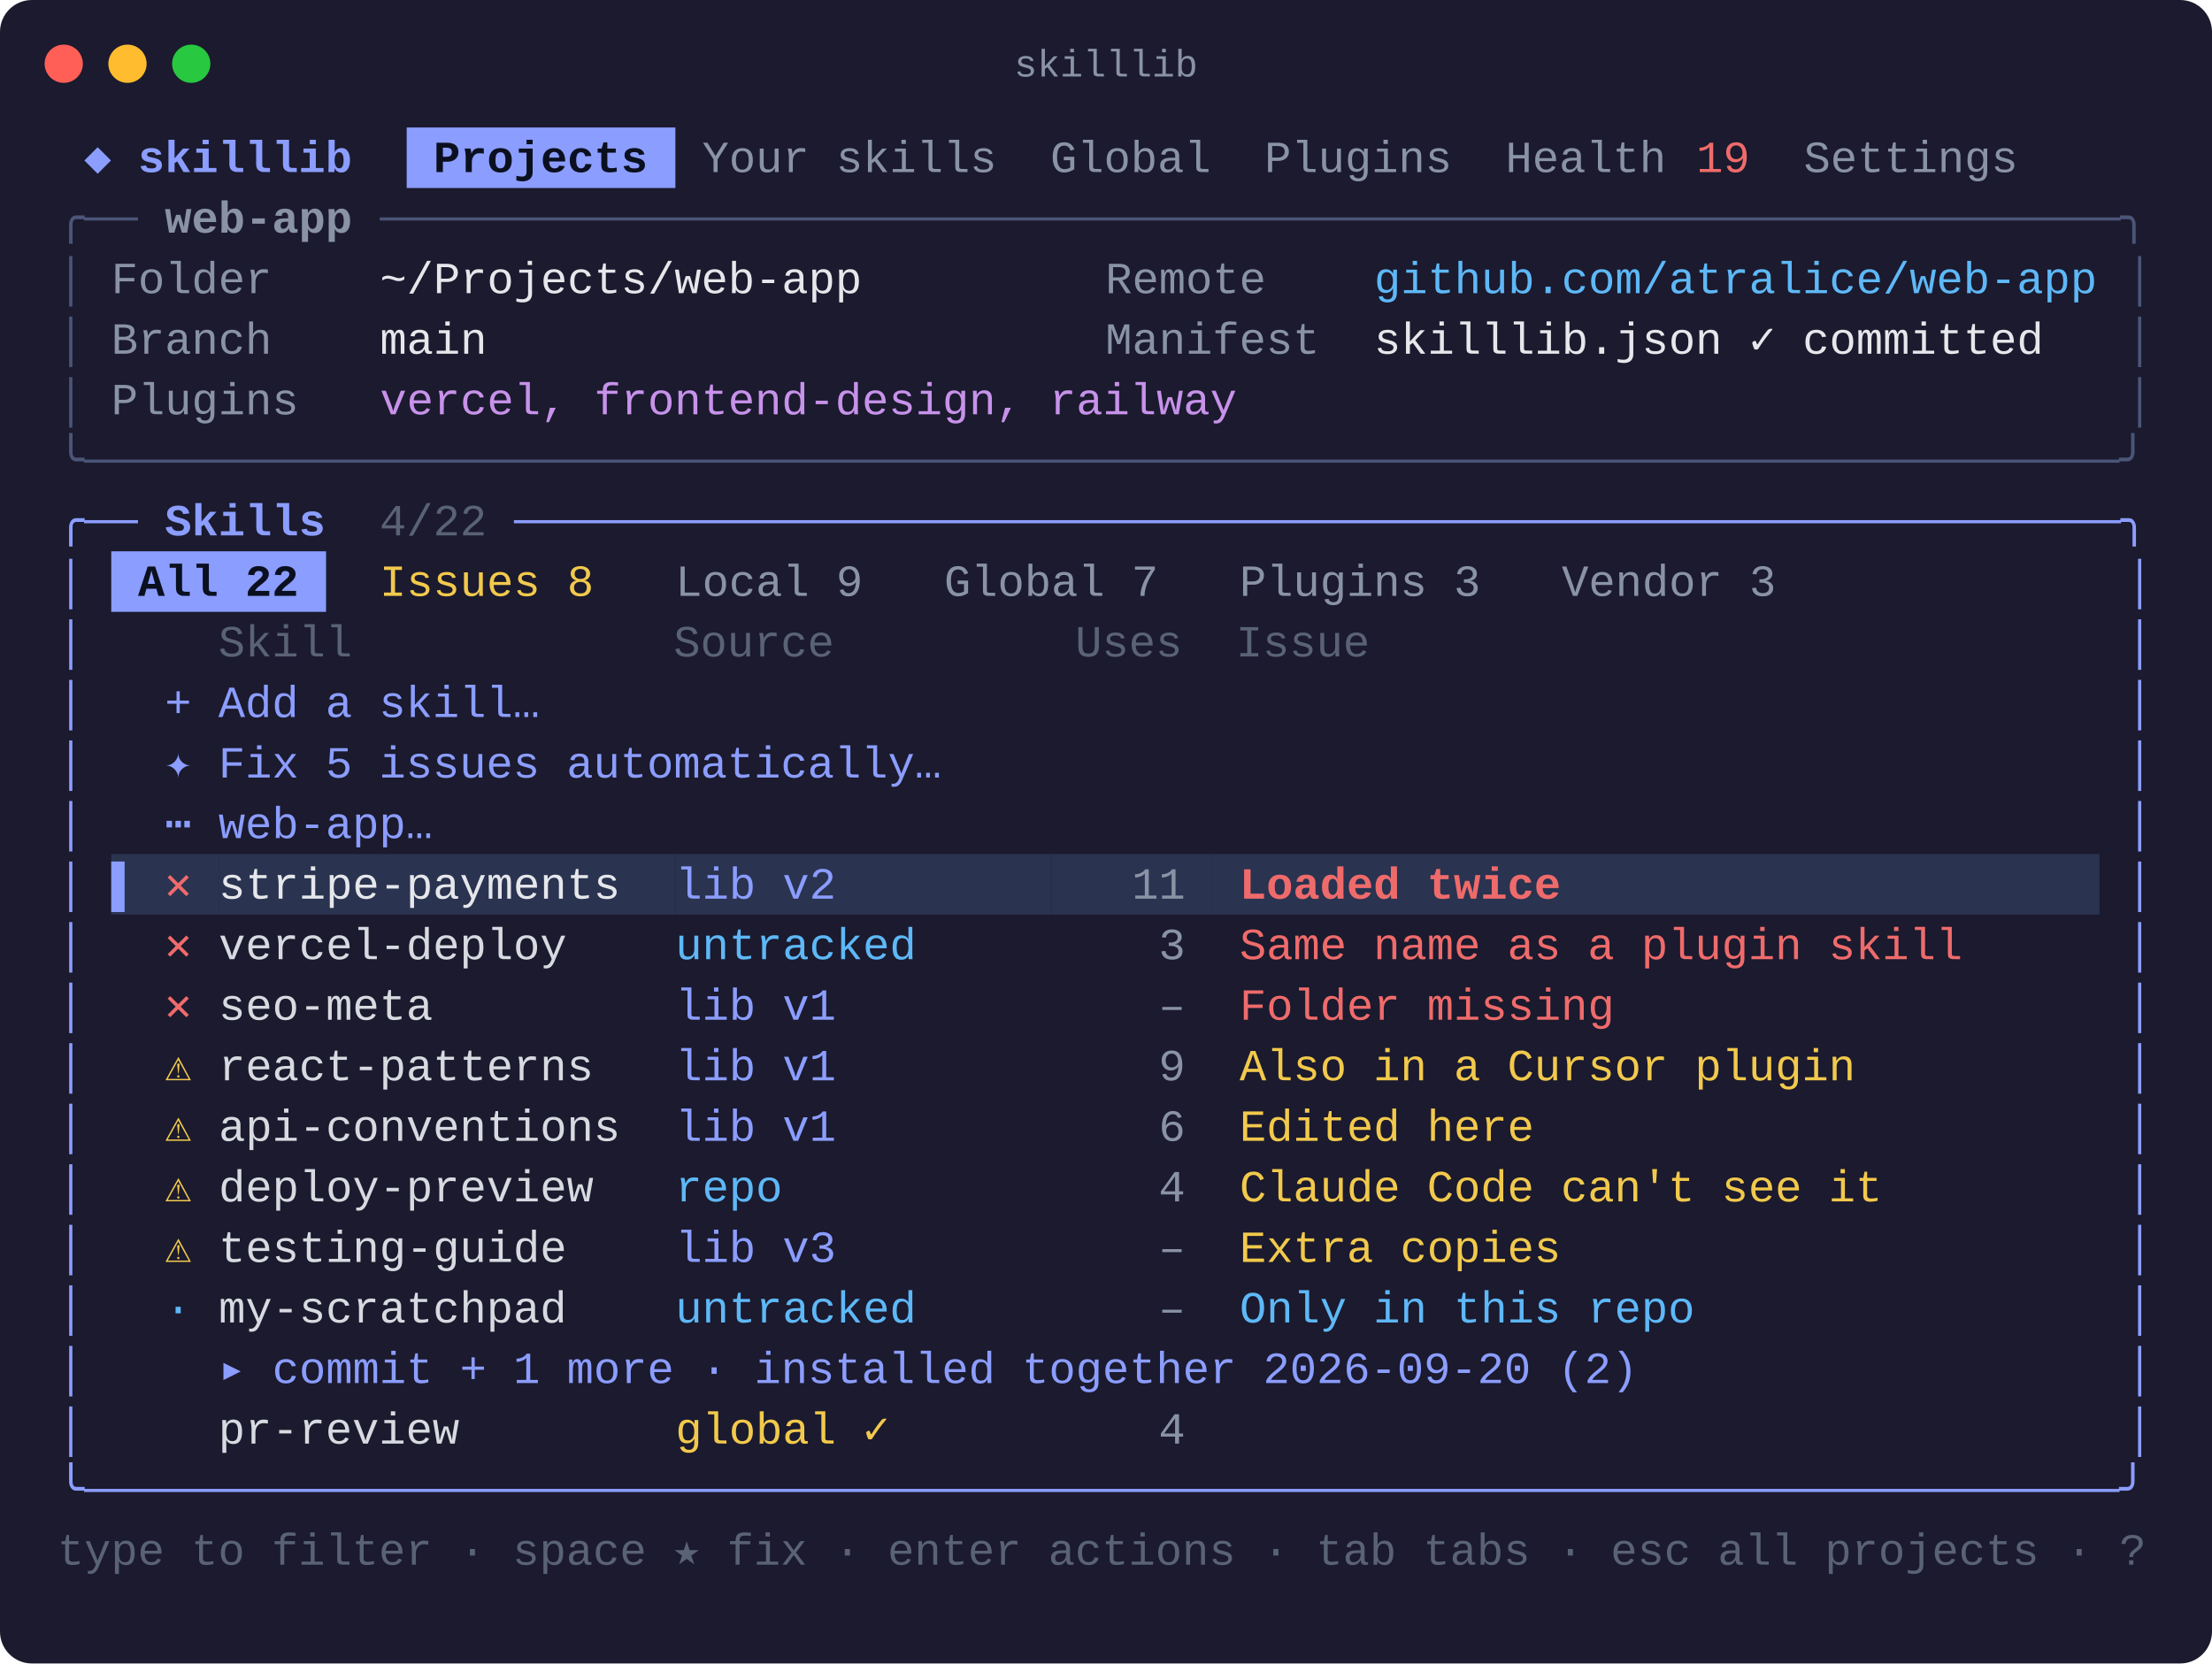
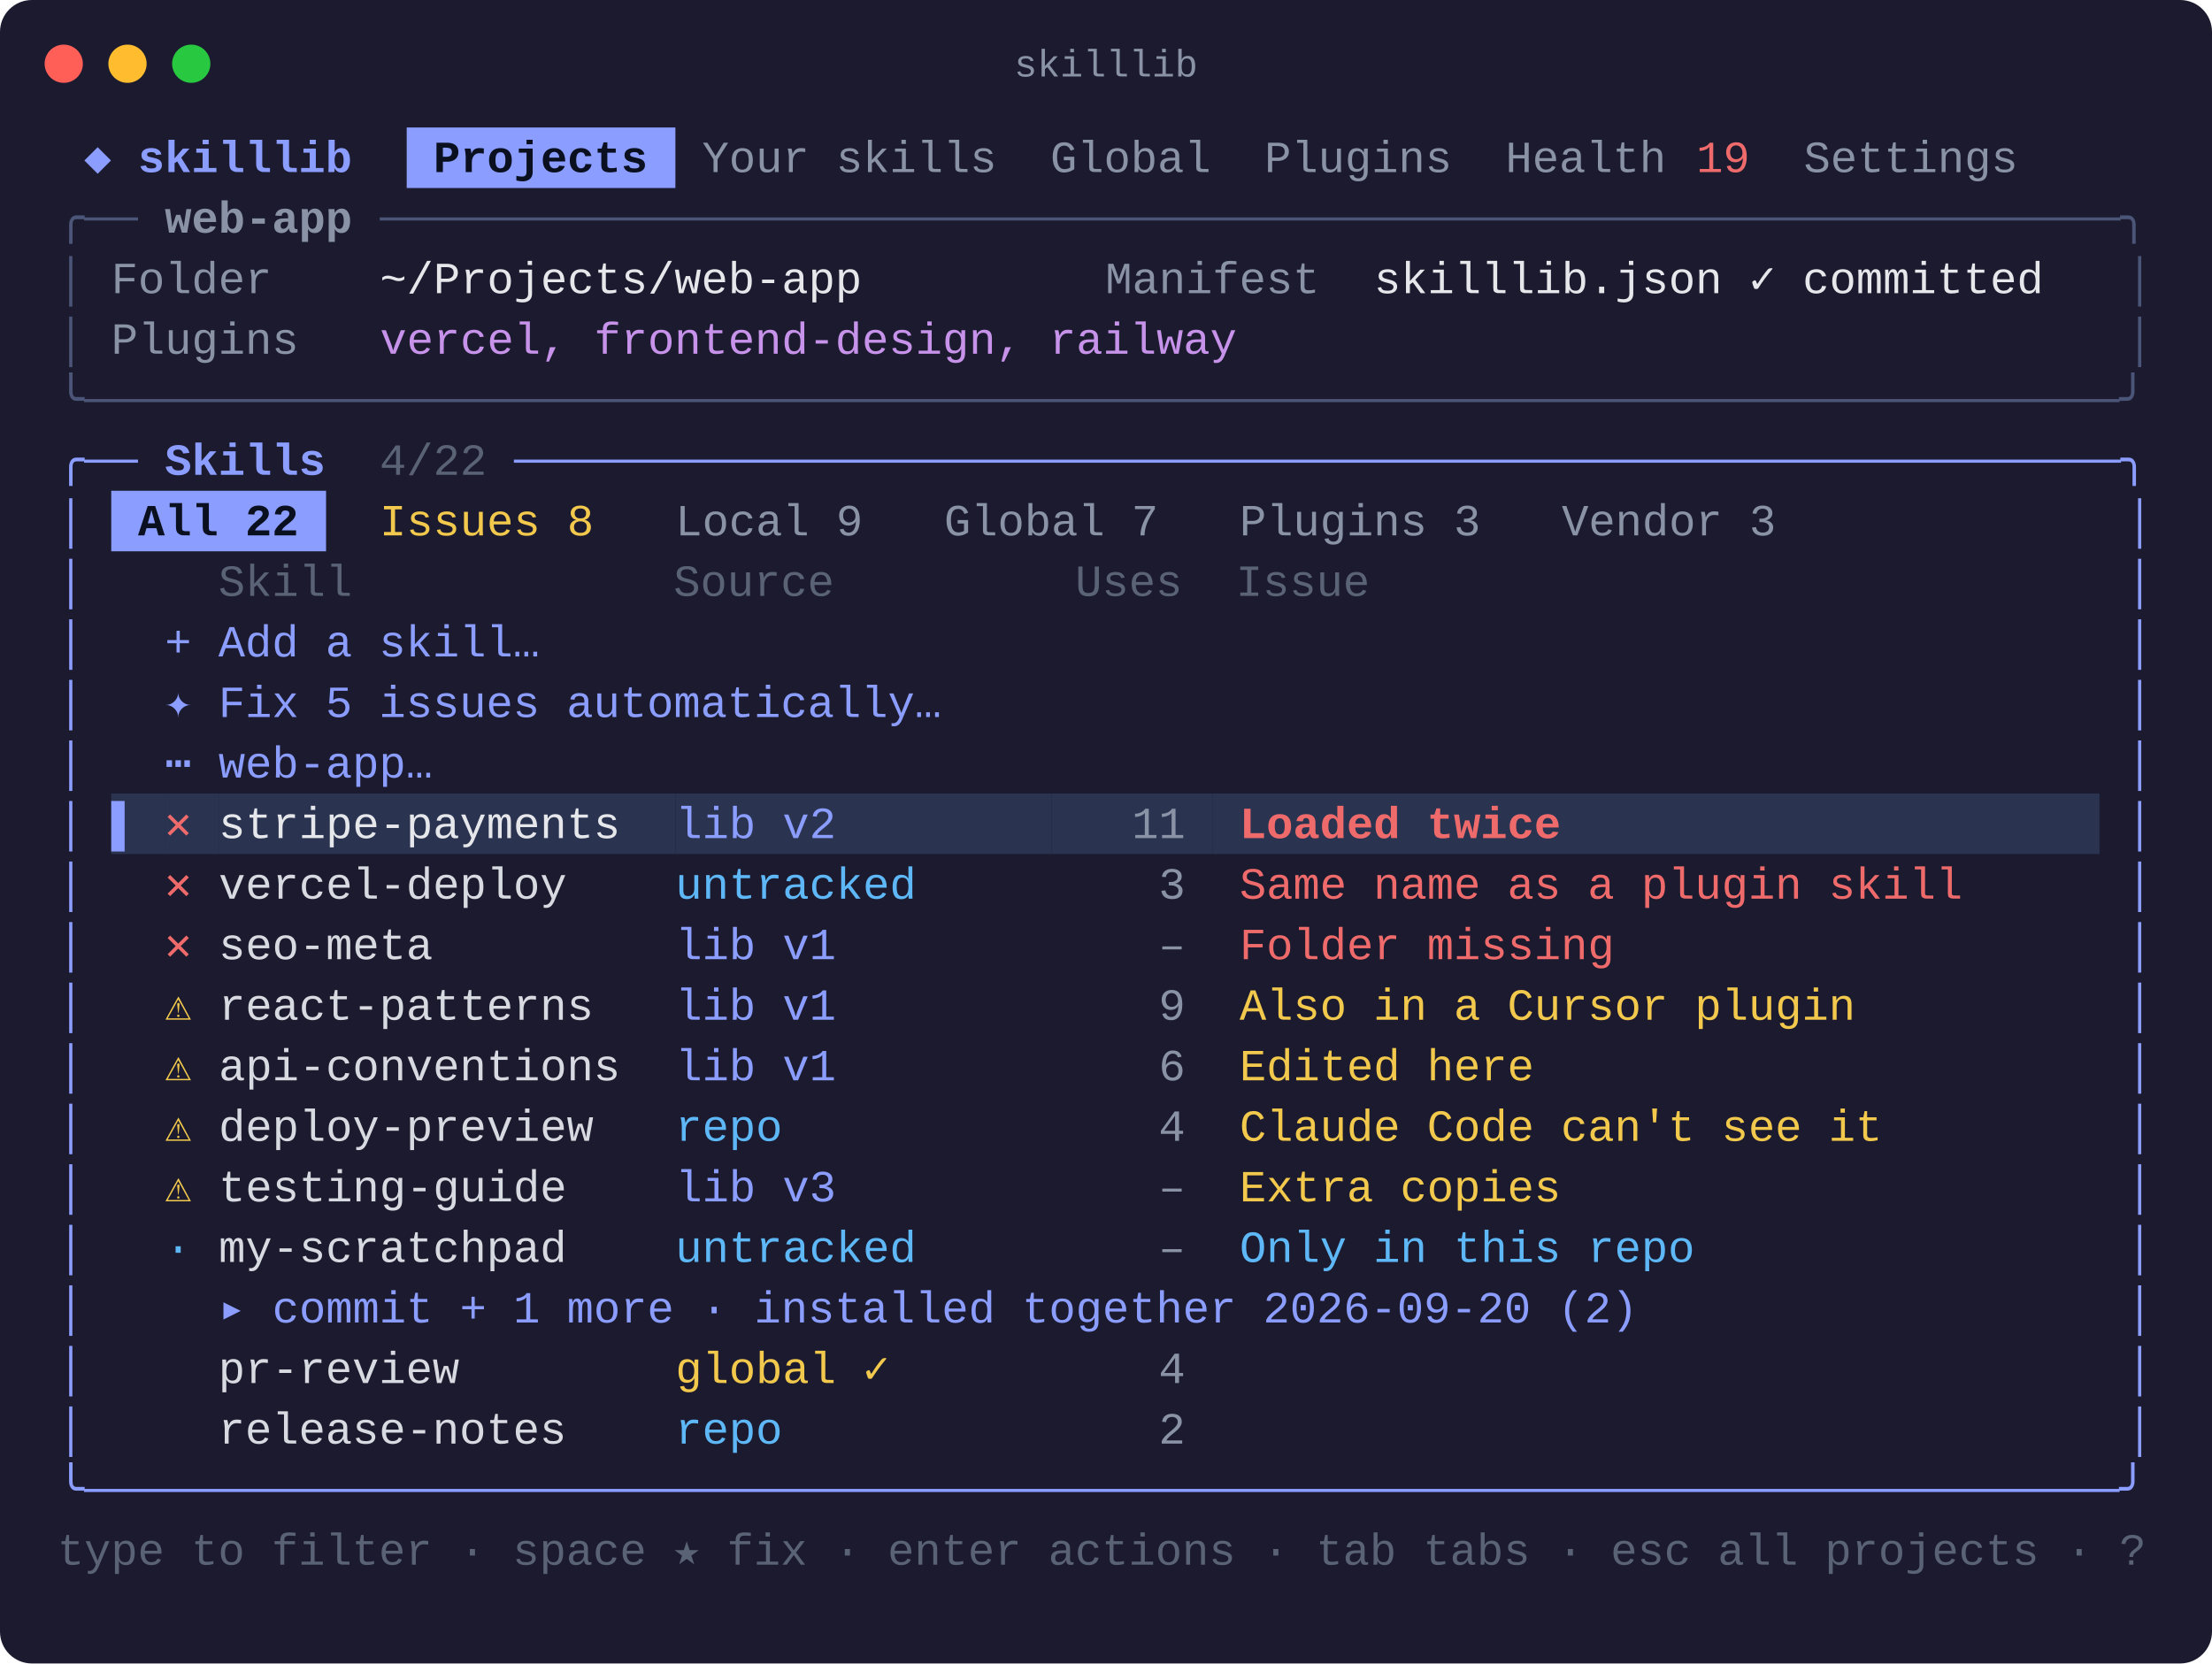
<svg xmlns="http://www.w3.org/2000/svg" width="694" height="522" viewBox="0 0 694 522" font-family="SFMono-Regular, Menlo, Consolas, 'Liberation Mono', monospace" font-size="14">
  <rect width="694" height="522" rx="10" fill="#1b1a2e" />
  <circle cx="20" cy="20" r="6" fill="#ff5f57" />
  <circle cx="40" cy="20" r="6" fill="#febc2e" />
  <circle cx="60" cy="20" r="6" fill="#28c840" />
  <text x="347" y="24" fill="#8a93a6" font-size="12" text-anchor="middle">skilllib</text>
  <text x="18.0" y="54.0" fill="#8b9dff" font-weight="bold" xml:space="preserve" textLength="109.6" lengthAdjust="spacingAndGlyphs"> ◆ skilllib  </text>
  <rect x="127.6" y="40.0" width="84.3" height="19" fill="#8b9dff" />
  <text x="127.6" y="54.0" fill="#0b1020" font-weight="bold" xml:space="preserve" textLength="84.3" lengthAdjust="spacingAndGlyphs"> Projects </text>
  <text x="211.9" y="54.0" fill="#8a93a6" xml:space="preserve" textLength="311.9" lengthAdjust="spacingAndGlyphs"> Your skills  Global  Plugins  Health</text>
  <text x="523.8" y="54.0" fill="#ef6b6b" xml:space="preserve" textLength="25.3" lengthAdjust="spacingAndGlyphs"> 19</text>
  <text x="549.1" y="54.0" fill="#8a93a6" xml:space="preserve" textLength="92.7" lengthAdjust="spacingAndGlyphs">  Settings </text>
  <text x="18.0" y="73.0" fill="#4b5578" xml:space="preserve" textLength="25.3" lengthAdjust="spacingAndGlyphs">╭──</text>
  <text x="43.3" y="73.0" fill="#8a93a6" font-weight="bold" xml:space="preserve" textLength="75.9" lengthAdjust="spacingAndGlyphs"> web-app </text>
  <text x="119.2" y="73.0" fill="#4b5578" xml:space="preserve" textLength="556.4" lengthAdjust="spacingAndGlyphs">─────────────────────────────────────────────────────────────────╮</text>
  <text x="18.0" y="92.0" fill="#4b5578" xml:space="preserve" textLength="8.4" lengthAdjust="spacingAndGlyphs">│</text>
  <text x="34.9" y="92.0" fill="#8a93a6" xml:space="preserve" textLength="84.3" lengthAdjust="spacingAndGlyphs">Folder    </text>
  <text x="119.2" y="92.0" fill="#e5e7eb" xml:space="preserve" textLength="151.7" lengthAdjust="spacingAndGlyphs">~/Projects/web-app</text>
-   <text x="346.8" y="92.0" fill="#8a93a6" xml:space="preserve" textLength="84.3" lengthAdjust="spacingAndGlyphs">Remote    </text>
-   <text x="431.1" y="92.0" fill="#5eb8f7" xml:space="preserve" textLength="227.6" lengthAdjust="spacingAndGlyphs">github.com/atralice/web-app</text>
+   <text x="346.8" y="92.0" fill="#8a93a6" xml:space="preserve" textLength="84.3" lengthAdjust="spacingAndGlyphs">Manifest  </text>
+   <text x="431.1" y="92.0" fill="#e5e7eb" xml:space="preserve" textLength="210.8" lengthAdjust="spacingAndGlyphs">skilllib.json ✓ committed</text>
  <text x="667.1" y="92.0" fill="#4b5578" xml:space="preserve" textLength="8.4" lengthAdjust="spacingAndGlyphs">│</text>
  <text x="18.0" y="111.0" fill="#4b5578" xml:space="preserve" textLength="8.4" lengthAdjust="spacingAndGlyphs">│</text>
-   <text x="34.9" y="111.0" fill="#8a93a6" xml:space="preserve" textLength="84.3" lengthAdjust="spacingAndGlyphs">Branch    </text>
-   <text x="119.2" y="111.0" fill="#e5e7eb" xml:space="preserve" textLength="33.7" lengthAdjust="spacingAndGlyphs">main</text>
-   <text x="346.8" y="111.0" fill="#8a93a6" xml:space="preserve" textLength="84.3" lengthAdjust="spacingAndGlyphs">Manifest  </text>
-   <text x="431.1" y="111.0" fill="#e5e7eb" xml:space="preserve" textLength="210.8" lengthAdjust="spacingAndGlyphs">skilllib.json ✓ committed</text>
+   <text x="34.9" y="111.0" fill="#8a93a6" xml:space="preserve" textLength="84.3" lengthAdjust="spacingAndGlyphs">Plugins   </text>
+   <text x="119.2" y="111.0" fill="#c792ea" xml:space="preserve" textLength="269.8" lengthAdjust="spacingAndGlyphs">vercel, frontend-design, railway</text>
  <text x="667.1" y="111.0" fill="#4b5578" xml:space="preserve" textLength="8.4" lengthAdjust="spacingAndGlyphs">│</text>
-   <text x="18.0" y="130.0" fill="#4b5578" xml:space="preserve" textLength="8.4" lengthAdjust="spacingAndGlyphs">│</text>
-   <text x="34.9" y="130.0" fill="#8a93a6" xml:space="preserve" textLength="84.3" lengthAdjust="spacingAndGlyphs">Plugins   </text>
-   <text x="119.2" y="130.0" fill="#c792ea" xml:space="preserve" textLength="269.8" lengthAdjust="spacingAndGlyphs">vercel, frontend-design, railway</text>
-   <text x="667.1" y="130.0" fill="#4b5578" xml:space="preserve" textLength="8.4" lengthAdjust="spacingAndGlyphs">│</text>
-   <text x="18.0" y="149.0" fill="#4b5578" xml:space="preserve" textLength="657.5" lengthAdjust="spacingAndGlyphs">╰────────────────────────────────────────────────────────────────────────────╯</text>
-   <text x="18.0" y="168.0" fill="#8b9dff" xml:space="preserve" textLength="25.3" lengthAdjust="spacingAndGlyphs">╭──</text>
-   <text x="43.3" y="168.0" fill="#8b9dff" font-weight="bold" xml:space="preserve" textLength="67.4" lengthAdjust="spacingAndGlyphs"> Skills </text>
-   <text x="110.7" y="168.0" fill="#5a6275" xml:space="preserve" textLength="50.6" lengthAdjust="spacingAndGlyphs"> 4/22 </text>
-   <text x="161.3" y="168.0" fill="#8b9dff" xml:space="preserve" textLength="514.2" lengthAdjust="spacingAndGlyphs">────────────────────────────────────────────────────────────╮</text>
+   <text x="18.0" y="130.0" fill="#4b5578" xml:space="preserve" textLength="657.5" lengthAdjust="spacingAndGlyphs">╰────────────────────────────────────────────────────────────────────────────╯</text>
+   <text x="18.0" y="149.0" fill="#8b9dff" xml:space="preserve" textLength="25.3" lengthAdjust="spacingAndGlyphs">╭──</text>
+   <text x="43.3" y="149.0" fill="#8b9dff" font-weight="bold" xml:space="preserve" textLength="67.4" lengthAdjust="spacingAndGlyphs"> Skills </text>
+   <text x="110.7" y="149.0" fill="#5a6275" xml:space="preserve" textLength="50.6" lengthAdjust="spacingAndGlyphs"> 4/22 </text>
+   <text x="161.3" y="149.0" fill="#8b9dff" xml:space="preserve" textLength="514.2" lengthAdjust="spacingAndGlyphs">────────────────────────────────────────────────────────────╮</text>
+   <text x="18.0" y="168.0" fill="#8b9dff" xml:space="preserve" textLength="8.4" lengthAdjust="spacingAndGlyphs">│</text>
+   <rect x="34.9" y="154.0" width="67.4" height="19" fill="#8b9dff" />
+   <text x="34.9" y="168.0" fill="#0b1020" font-weight="bold" xml:space="preserve" textLength="67.4" lengthAdjust="spacingAndGlyphs"> All 22 </text>
+   <text x="110.7" y="168.0" fill="#f2c94c" xml:space="preserve" textLength="84.3" lengthAdjust="spacingAndGlyphs"> Issues 8 </text>
+   <text x="203.5" y="168.0" fill="#8a93a6" xml:space="preserve" textLength="75.9" lengthAdjust="spacingAndGlyphs"> Local 9 </text>
+   <text x="287.8" y="168.0" fill="#8a93a6" xml:space="preserve" textLength="84.3" lengthAdjust="spacingAndGlyphs"> Global 7 </text>
+   <text x="380.5" y="168.0" fill="#8a93a6" xml:space="preserve" textLength="92.7" lengthAdjust="spacingAndGlyphs"> Plugins 3 </text>
+   <text x="481.6" y="168.0" fill="#8a93a6" xml:space="preserve" textLength="84.3" lengthAdjust="spacingAndGlyphs"> Vendor 3 </text>
+   <text x="667.1" y="168.0" fill="#8b9dff" xml:space="preserve" textLength="8.4" lengthAdjust="spacingAndGlyphs">│</text>
  <text x="18.0" y="187.0" fill="#8b9dff" xml:space="preserve" textLength="8.4" lengthAdjust="spacingAndGlyphs">│</text>
-   <rect x="34.9" y="173.0" width="67.4" height="19" fill="#8b9dff" />
-   <text x="34.9" y="187.0" fill="#0b1020" font-weight="bold" xml:space="preserve" textLength="67.4" lengthAdjust="spacingAndGlyphs"> All 22 </text>
-   <text x="110.7" y="187.0" fill="#f2c94c" xml:space="preserve" textLength="84.3" lengthAdjust="spacingAndGlyphs"> Issues 8 </text>
-   <text x="203.5" y="187.0" fill="#8a93a6" xml:space="preserve" textLength="75.9" lengthAdjust="spacingAndGlyphs"> Local 9 </text>
-   <text x="287.8" y="187.0" fill="#8a93a6" xml:space="preserve" textLength="84.3" lengthAdjust="spacingAndGlyphs"> Global 7 </text>
-   <text x="380.5" y="187.0" fill="#8a93a6" xml:space="preserve" textLength="92.7" lengthAdjust="spacingAndGlyphs"> Plugins 3 </text>
-   <text x="481.6" y="187.0" fill="#8a93a6" xml:space="preserve" textLength="84.3" lengthAdjust="spacingAndGlyphs"> Vendor 3 </text>
+   <text x="34.9" y="187.0" fill="#5a6275" xml:space="preserve" textLength="623.8" lengthAdjust="spacingAndGlyphs">    Skill            Source         Uses  Issue                           </text>
  <text x="667.1" y="187.0" fill="#8b9dff" xml:space="preserve" textLength="8.4" lengthAdjust="spacingAndGlyphs">│</text>
  <text x="18.0" y="206.0" fill="#8b9dff" xml:space="preserve" textLength="8.4" lengthAdjust="spacingAndGlyphs">│</text>
-   <text x="34.9" y="206.0" fill="#5a6275" xml:space="preserve" textLength="623.8" lengthAdjust="spacingAndGlyphs">    Skill            Source         Uses  Issue                           </text>
+   <text x="51.7" y="206.0" fill="#8b9dff" xml:space="preserve" textLength="607.0" lengthAdjust="spacingAndGlyphs">+ Add a skill…                                                          </text>
  <text x="667.1" y="206.0" fill="#8b9dff" xml:space="preserve" textLength="8.4" lengthAdjust="spacingAndGlyphs">│</text>
  <text x="18.0" y="225.0" fill="#8b9dff" xml:space="preserve" textLength="8.4" lengthAdjust="spacingAndGlyphs">│</text>
-   <text x="51.7" y="225.0" fill="#8b9dff" xml:space="preserve" textLength="607.0" lengthAdjust="spacingAndGlyphs">+ Add a skill…                                                          </text>
+   <text x="51.7" y="225.0" fill="#8b9dff" xml:space="preserve" textLength="607.0" lengthAdjust="spacingAndGlyphs">✦ Fix 5 issues automatically…                                           </text>
  <text x="667.1" y="225.0" fill="#8b9dff" xml:space="preserve" textLength="8.4" lengthAdjust="spacingAndGlyphs">│</text>
  <text x="18.0" y="244.0" fill="#8b9dff" xml:space="preserve" textLength="8.4" lengthAdjust="spacingAndGlyphs">│</text>
-   <text x="51.7" y="244.0" fill="#8b9dff" xml:space="preserve" textLength="607.0" lengthAdjust="spacingAndGlyphs">✦ Fix 5 issues automatically…                                           </text>
+   <text x="51.7" y="244.0" fill="#8b9dff" xml:space="preserve" textLength="607.0" lengthAdjust="spacingAndGlyphs">⋯ web-app…                                                              </text>
  <text x="667.1" y="244.0" fill="#8b9dff" xml:space="preserve" textLength="8.4" lengthAdjust="spacingAndGlyphs">│</text>
  <text x="18.0" y="263.0" fill="#8b9dff" xml:space="preserve" textLength="8.4" lengthAdjust="spacingAndGlyphs">│</text>
-   <text x="51.7" y="263.0" fill="#8b9dff" xml:space="preserve" textLength="607.0" lengthAdjust="spacingAndGlyphs">⋯ web-app…                                                              </text>
+   <rect x="34.9" y="249.0" width="16.9" height="19" fill="#2a3350" />
+   <text x="34.9" y="263.0" fill="#8b9dff" xml:space="preserve" textLength="16.9" lengthAdjust="spacingAndGlyphs">▌ </text>
+   <rect x="51.7" y="249.0" width="16.9" height="19" fill="#2a3350" />
+   <text x="51.7" y="263.0" fill="#ef6b6b" xml:space="preserve" textLength="16.9" lengthAdjust="spacingAndGlyphs">✕ </text>
+   <rect x="68.6" y="249.0" width="143.3" height="19" fill="#2a3350" />
+   <text x="68.6" y="263.0" fill="#e5e7eb" xml:space="preserve" textLength="143.3" lengthAdjust="spacingAndGlyphs">stripe-payments  </text>
+   <rect x="211.9" y="249.0" width="118.0" height="19" fill="#2a3350" />
+   <text x="211.9" y="263.0" fill="#8b9dff" xml:space="preserve" textLength="118.0" lengthAdjust="spacingAndGlyphs">lib v2        </text>
+   <rect x="329.9" y="249.0" width="50.6" height="19" fill="#2a3350" />
+   <text x="329.9" y="263.0" fill="#8a93a6" xml:space="preserve" textLength="50.6" lengthAdjust="spacingAndGlyphs">   11 </text>
+   <rect x="380.5" y="249.0" width="278.2" height="19" fill="#2a3350" />
+   <text x="380.5" y="263.0" fill="#ef6b6b" font-weight="bold" xml:space="preserve" textLength="278.2" lengthAdjust="spacingAndGlyphs"> Loaded twice                    </text>
  <text x="667.1" y="263.0" fill="#8b9dff" xml:space="preserve" textLength="8.4" lengthAdjust="spacingAndGlyphs">│</text>
  <text x="18.0" y="282.0" fill="#8b9dff" xml:space="preserve" textLength="8.4" lengthAdjust="spacingAndGlyphs">│</text>
-   <rect x="34.9" y="268.0" width="16.9" height="19" fill="#2a3350" />
-   <text x="34.9" y="282.0" fill="#8b9dff" xml:space="preserve" textLength="16.9" lengthAdjust="spacingAndGlyphs">▌ </text>
-   <rect x="51.7" y="268.0" width="16.9" height="19" fill="#2a3350" />
  <text x="51.7" y="282.0" fill="#ef6b6b" xml:space="preserve" textLength="16.9" lengthAdjust="spacingAndGlyphs">✕ </text>
-   <rect x="68.6" y="268.0" width="143.3" height="19" fill="#2a3350" />
-   <text x="68.6" y="282.0" fill="#e5e7eb" xml:space="preserve" textLength="143.3" lengthAdjust="spacingAndGlyphs">stripe-payments  </text>
-   <rect x="211.9" y="268.0" width="118.0" height="19" fill="#2a3350" />
-   <text x="211.9" y="282.0" fill="#8b9dff" xml:space="preserve" textLength="118.0" lengthAdjust="spacingAndGlyphs">lib v2        </text>
-   <rect x="329.9" y="268.0" width="50.6" height="19" fill="#2a3350" />
-   <text x="329.9" y="282.0" fill="#8a93a6" xml:space="preserve" textLength="50.6" lengthAdjust="spacingAndGlyphs">   11 </text>
-   <rect x="380.5" y="268.0" width="278.2" height="19" fill="#2a3350" />
-   <text x="380.5" y="282.0" fill="#ef6b6b" font-weight="bold" xml:space="preserve" textLength="278.2" lengthAdjust="spacingAndGlyphs"> Loaded twice                    </text>
+   <text x="68.6" y="282.0" fill="#d7dae0" xml:space="preserve" textLength="143.3" lengthAdjust="spacingAndGlyphs">vercel-deploy    </text>
+   <text x="211.9" y="282.0" fill="#5eb8f7" xml:space="preserve" textLength="118.0" lengthAdjust="spacingAndGlyphs">untracked     </text>
+   <text x="329.9" y="282.0" fill="#8a93a6" xml:space="preserve" textLength="50.6" lengthAdjust="spacingAndGlyphs">    3 </text>
+   <text x="380.5" y="282.0" fill="#ef6b6b" xml:space="preserve" textLength="278.2" lengthAdjust="spacingAndGlyphs"> Same name as a plugin skill     </text>
  <text x="667.1" y="282.0" fill="#8b9dff" xml:space="preserve" textLength="8.4" lengthAdjust="spacingAndGlyphs">│</text>
  <text x="18.0" y="301.0" fill="#8b9dff" xml:space="preserve" textLength="8.4" lengthAdjust="spacingAndGlyphs">│</text>
  <text x="51.7" y="301.0" fill="#ef6b6b" xml:space="preserve" textLength="16.9" lengthAdjust="spacingAndGlyphs">✕ </text>
-   <text x="68.6" y="301.0" fill="#d7dae0" xml:space="preserve" textLength="143.3" lengthAdjust="spacingAndGlyphs">vercel-deploy    </text>
-   <text x="211.9" y="301.0" fill="#5eb8f7" xml:space="preserve" textLength="118.0" lengthAdjust="spacingAndGlyphs">untracked     </text>
-   <text x="329.9" y="301.0" fill="#8a93a6" xml:space="preserve" textLength="50.6" lengthAdjust="spacingAndGlyphs">    3 </text>
-   <text x="380.5" y="301.0" fill="#ef6b6b" xml:space="preserve" textLength="278.2" lengthAdjust="spacingAndGlyphs"> Same name as a plugin skill     </text>
+   <text x="68.6" y="301.0" fill="#d7dae0" xml:space="preserve" textLength="143.3" lengthAdjust="spacingAndGlyphs">seo-meta         </text>
+   <text x="211.9" y="301.0" fill="#8b9dff" xml:space="preserve" textLength="118.0" lengthAdjust="spacingAndGlyphs">lib v1        </text>
+   <text x="329.9" y="301.0" fill="#8a93a6" xml:space="preserve" textLength="50.6" lengthAdjust="spacingAndGlyphs">    – </text>
+   <text x="380.5" y="301.0" fill="#ef6b6b" xml:space="preserve" textLength="278.2" lengthAdjust="spacingAndGlyphs"> Folder missing                  </text>
  <text x="667.1" y="301.0" fill="#8b9dff" xml:space="preserve" textLength="8.4" lengthAdjust="spacingAndGlyphs">│</text>
  <text x="18.0" y="320.0" fill="#8b9dff" xml:space="preserve" textLength="8.4" lengthAdjust="spacingAndGlyphs">│</text>
-   <text x="51.7" y="320.0" fill="#ef6b6b" xml:space="preserve" textLength="16.9" lengthAdjust="spacingAndGlyphs">✕ </text>
-   <text x="68.6" y="320.0" fill="#d7dae0" xml:space="preserve" textLength="143.3" lengthAdjust="spacingAndGlyphs">seo-meta         </text>
+   <text x="51.7" y="320.0" fill="#f2c94c" xml:space="preserve" textLength="16.9" lengthAdjust="spacingAndGlyphs">⚠ </text>
+   <text x="68.6" y="320.0" fill="#d7dae0" xml:space="preserve" textLength="143.3" lengthAdjust="spacingAndGlyphs">react-patterns   </text>
  <text x="211.9" y="320.0" fill="#8b9dff" xml:space="preserve" textLength="118.0" lengthAdjust="spacingAndGlyphs">lib v1        </text>
-   <text x="329.9" y="320.0" fill="#8a93a6" xml:space="preserve" textLength="50.6" lengthAdjust="spacingAndGlyphs">    – </text>
-   <text x="380.5" y="320.0" fill="#ef6b6b" xml:space="preserve" textLength="278.2" lengthAdjust="spacingAndGlyphs"> Folder missing                  </text>
+   <text x="329.9" y="320.0" fill="#8a93a6" xml:space="preserve" textLength="50.6" lengthAdjust="spacingAndGlyphs">    9 </text>
+   <text x="380.5" y="320.0" fill="#f2c94c" xml:space="preserve" textLength="278.2" lengthAdjust="spacingAndGlyphs"> Also in a Cursor plugin         </text>
  <text x="667.1" y="320.0" fill="#8b9dff" xml:space="preserve" textLength="8.4" lengthAdjust="spacingAndGlyphs">│</text>
  <text x="18.0" y="339.0" fill="#8b9dff" xml:space="preserve" textLength="8.4" lengthAdjust="spacingAndGlyphs">│</text>
  <text x="51.7" y="339.0" fill="#f2c94c" xml:space="preserve" textLength="16.9" lengthAdjust="spacingAndGlyphs">⚠ </text>
-   <text x="68.6" y="339.0" fill="#d7dae0" xml:space="preserve" textLength="143.3" lengthAdjust="spacingAndGlyphs">react-patterns   </text>
+   <text x="68.6" y="339.0" fill="#d7dae0" xml:space="preserve" textLength="143.3" lengthAdjust="spacingAndGlyphs">api-conventions  </text>
  <text x="211.9" y="339.0" fill="#8b9dff" xml:space="preserve" textLength="118.0" lengthAdjust="spacingAndGlyphs">lib v1        </text>
-   <text x="329.9" y="339.0" fill="#8a93a6" xml:space="preserve" textLength="50.6" lengthAdjust="spacingAndGlyphs">    9 </text>
-   <text x="380.5" y="339.0" fill="#f2c94c" xml:space="preserve" textLength="278.2" lengthAdjust="spacingAndGlyphs"> Also in a Cursor plugin         </text>
+   <text x="329.9" y="339.0" fill="#8a93a6" xml:space="preserve" textLength="50.6" lengthAdjust="spacingAndGlyphs">    6 </text>
+   <text x="380.5" y="339.0" fill="#f2c94c" xml:space="preserve" textLength="278.2" lengthAdjust="spacingAndGlyphs"> Edited here                     </text>
  <text x="667.1" y="339.0" fill="#8b9dff" xml:space="preserve" textLength="8.4" lengthAdjust="spacingAndGlyphs">│</text>
  <text x="18.0" y="358.0" fill="#8b9dff" xml:space="preserve" textLength="8.4" lengthAdjust="spacingAndGlyphs">│</text>
  <text x="51.7" y="358.0" fill="#f2c94c" xml:space="preserve" textLength="16.9" lengthAdjust="spacingAndGlyphs">⚠ </text>
-   <text x="68.6" y="358.0" fill="#d7dae0" xml:space="preserve" textLength="143.3" lengthAdjust="spacingAndGlyphs">api-conventions  </text>
-   <text x="211.9" y="358.0" fill="#8b9dff" xml:space="preserve" textLength="118.0" lengthAdjust="spacingAndGlyphs">lib v1        </text>
-   <text x="329.9" y="358.0" fill="#8a93a6" xml:space="preserve" textLength="50.6" lengthAdjust="spacingAndGlyphs">    6 </text>
-   <text x="380.5" y="358.0" fill="#f2c94c" xml:space="preserve" textLength="278.2" lengthAdjust="spacingAndGlyphs"> Edited here                     </text>
+   <text x="68.6" y="358.0" fill="#d7dae0" xml:space="preserve" textLength="143.3" lengthAdjust="spacingAndGlyphs">deploy-preview   </text>
+   <text x="211.9" y="358.0" fill="#5eb8f7" xml:space="preserve" textLength="118.0" lengthAdjust="spacingAndGlyphs">repo          </text>
+   <text x="329.9" y="358.0" fill="#8a93a6" xml:space="preserve" textLength="50.6" lengthAdjust="spacingAndGlyphs">    4 </text>
+   <text x="380.5" y="358.0" fill="#f2c94c" xml:space="preserve" textLength="278.2" lengthAdjust="spacingAndGlyphs"> Claude Code can't see it        </text>
  <text x="667.1" y="358.0" fill="#8b9dff" xml:space="preserve" textLength="8.4" lengthAdjust="spacingAndGlyphs">│</text>
  <text x="18.0" y="377.0" fill="#8b9dff" xml:space="preserve" textLength="8.4" lengthAdjust="spacingAndGlyphs">│</text>
  <text x="51.7" y="377.0" fill="#f2c94c" xml:space="preserve" textLength="16.9" lengthAdjust="spacingAndGlyphs">⚠ </text>
-   <text x="68.6" y="377.0" fill="#d7dae0" xml:space="preserve" textLength="143.3" lengthAdjust="spacingAndGlyphs">deploy-preview   </text>
-   <text x="211.9" y="377.0" fill="#5eb8f7" xml:space="preserve" textLength="118.0" lengthAdjust="spacingAndGlyphs">repo          </text>
-   <text x="329.9" y="377.0" fill="#8a93a6" xml:space="preserve" textLength="50.6" lengthAdjust="spacingAndGlyphs">    4 </text>
-   <text x="380.5" y="377.0" fill="#f2c94c" xml:space="preserve" textLength="278.2" lengthAdjust="spacingAndGlyphs"> Claude Code can't see it        </text>
+   <text x="68.6" y="377.0" fill="#d7dae0" xml:space="preserve" textLength="143.3" lengthAdjust="spacingAndGlyphs">testing-guide    </text>
+   <text x="211.9" y="377.0" fill="#8b9dff" xml:space="preserve" textLength="118.0" lengthAdjust="spacingAndGlyphs">lib v3        </text>
+   <text x="329.9" y="377.0" fill="#8a93a6" xml:space="preserve" textLength="50.6" lengthAdjust="spacingAndGlyphs">    – </text>
+   <text x="380.5" y="377.0" fill="#f2c94c" xml:space="preserve" textLength="278.2" lengthAdjust="spacingAndGlyphs"> Extra copies                    </text>
  <text x="667.1" y="377.0" fill="#8b9dff" xml:space="preserve" textLength="8.4" lengthAdjust="spacingAndGlyphs">│</text>
  <text x="18.0" y="396.0" fill="#8b9dff" xml:space="preserve" textLength="8.4" lengthAdjust="spacingAndGlyphs">│</text>
-   <text x="51.7" y="396.0" fill="#f2c94c" xml:space="preserve" textLength="16.9" lengthAdjust="spacingAndGlyphs">⚠ </text>
-   <text x="68.6" y="396.0" fill="#d7dae0" xml:space="preserve" textLength="143.3" lengthAdjust="spacingAndGlyphs">testing-guide    </text>
-   <text x="211.9" y="396.0" fill="#8b9dff" xml:space="preserve" textLength="118.0" lengthAdjust="spacingAndGlyphs">lib v3        </text>
+   <text x="51.7" y="396.0" fill="#5eb8f7" xml:space="preserve" textLength="16.9" lengthAdjust="spacingAndGlyphs">· </text>
+   <text x="68.6" y="396.0" fill="#d7dae0" xml:space="preserve" textLength="143.3" lengthAdjust="spacingAndGlyphs">my-scratchpad    </text>
+   <text x="211.9" y="396.0" fill="#5eb8f7" xml:space="preserve" textLength="118.0" lengthAdjust="spacingAndGlyphs">untracked     </text>
  <text x="329.9" y="396.0" fill="#8a93a6" xml:space="preserve" textLength="50.6" lengthAdjust="spacingAndGlyphs">    – </text>
-   <text x="380.5" y="396.0" fill="#f2c94c" xml:space="preserve" textLength="278.2" lengthAdjust="spacingAndGlyphs"> Extra copies                    </text>
+   <text x="380.5" y="396.0" fill="#5eb8f7" xml:space="preserve" textLength="278.2" lengthAdjust="spacingAndGlyphs"> Only in this repo               </text>
  <text x="667.1" y="396.0" fill="#8b9dff" xml:space="preserve" textLength="8.4" lengthAdjust="spacingAndGlyphs">│</text>
  <text x="18.0" y="415.0" fill="#8b9dff" xml:space="preserve" textLength="8.4" lengthAdjust="spacingAndGlyphs">│</text>
-   <text x="51.7" y="415.0" fill="#5eb8f7" xml:space="preserve" textLength="16.9" lengthAdjust="spacingAndGlyphs">· </text>
-   <text x="68.6" y="415.0" fill="#d7dae0" xml:space="preserve" textLength="143.3" lengthAdjust="spacingAndGlyphs">my-scratchpad    </text>
-   <text x="211.9" y="415.0" fill="#5eb8f7" xml:space="preserve" textLength="118.0" lengthAdjust="spacingAndGlyphs">untracked     </text>
-   <text x="329.9" y="415.0" fill="#8a93a6" xml:space="preserve" textLength="50.6" lengthAdjust="spacingAndGlyphs">    – </text>
-   <text x="380.5" y="415.0" fill="#5eb8f7" xml:space="preserve" textLength="278.2" lengthAdjust="spacingAndGlyphs"> Only in this repo               </text>
+   <text x="68.6" y="415.0" fill="#8b9dff" xml:space="preserve" textLength="505.8" lengthAdjust="spacingAndGlyphs">▸ commit + 1 more · installed together 2026-09-20 (2)       </text>
  <text x="667.1" y="415.0" fill="#8b9dff" xml:space="preserve" textLength="8.4" lengthAdjust="spacingAndGlyphs">│</text>
  <text x="18.0" y="434.0" fill="#8b9dff" xml:space="preserve" textLength="8.4" lengthAdjust="spacingAndGlyphs">│</text>
-   <text x="68.6" y="434.0" fill="#8b9dff" xml:space="preserve" textLength="505.8" lengthAdjust="spacingAndGlyphs">▸ commit + 1 more · installed together 2026-09-20 (2)       </text>
+   <text x="51.7" y="434.0" fill="#d7dae0" xml:space="preserve" textLength="160.2" lengthAdjust="spacingAndGlyphs">  pr-review        </text>
+   <text x="211.9" y="434.0" fill="#f2c94c" xml:space="preserve" textLength="118.0" lengthAdjust="spacingAndGlyphs">global ✓      </text>
+   <text x="329.9" y="434.0" fill="#8a93a6" xml:space="preserve" textLength="50.6" lengthAdjust="spacingAndGlyphs">    4 </text>
  <text x="667.1" y="434.0" fill="#8b9dff" xml:space="preserve" textLength="8.4" lengthAdjust="spacingAndGlyphs">│</text>
  <text x="18.0" y="453.0" fill="#8b9dff" xml:space="preserve" textLength="8.4" lengthAdjust="spacingAndGlyphs">│</text>
-   <text x="51.7" y="453.0" fill="#d7dae0" xml:space="preserve" textLength="160.2" lengthAdjust="spacingAndGlyphs">  pr-review        </text>
-   <text x="211.9" y="453.0" fill="#f2c94c" xml:space="preserve" textLength="118.0" lengthAdjust="spacingAndGlyphs">global ✓      </text>
-   <text x="329.9" y="453.0" fill="#8a93a6" xml:space="preserve" textLength="50.6" lengthAdjust="spacingAndGlyphs">    4 </text>
+   <text x="51.7" y="453.0" fill="#d7dae0" xml:space="preserve" textLength="160.2" lengthAdjust="spacingAndGlyphs">  release-notes    </text>
+   <text x="211.9" y="453.0" fill="#5eb8f7" xml:space="preserve" textLength="118.0" lengthAdjust="spacingAndGlyphs">repo          </text>
+   <text x="329.9" y="453.0" fill="#8a93a6" xml:space="preserve" textLength="50.6" lengthAdjust="spacingAndGlyphs">    2 </text>
  <text x="667.1" y="453.0" fill="#8b9dff" xml:space="preserve" textLength="8.4" lengthAdjust="spacingAndGlyphs">│</text>
  <text x="18.0" y="472.0" fill="#8b9dff" xml:space="preserve" textLength="657.5" lengthAdjust="spacingAndGlyphs">╰────────────────────────────────────────────────────────────────────────────╯</text>
  <text x="18.0" y="491.0" fill="#5a6275" xml:space="preserve" textLength="657.5" lengthAdjust="spacingAndGlyphs">type to filter · space ★ fix · enter actions · tab tabs · esc all projects · ?</text>
</svg>
